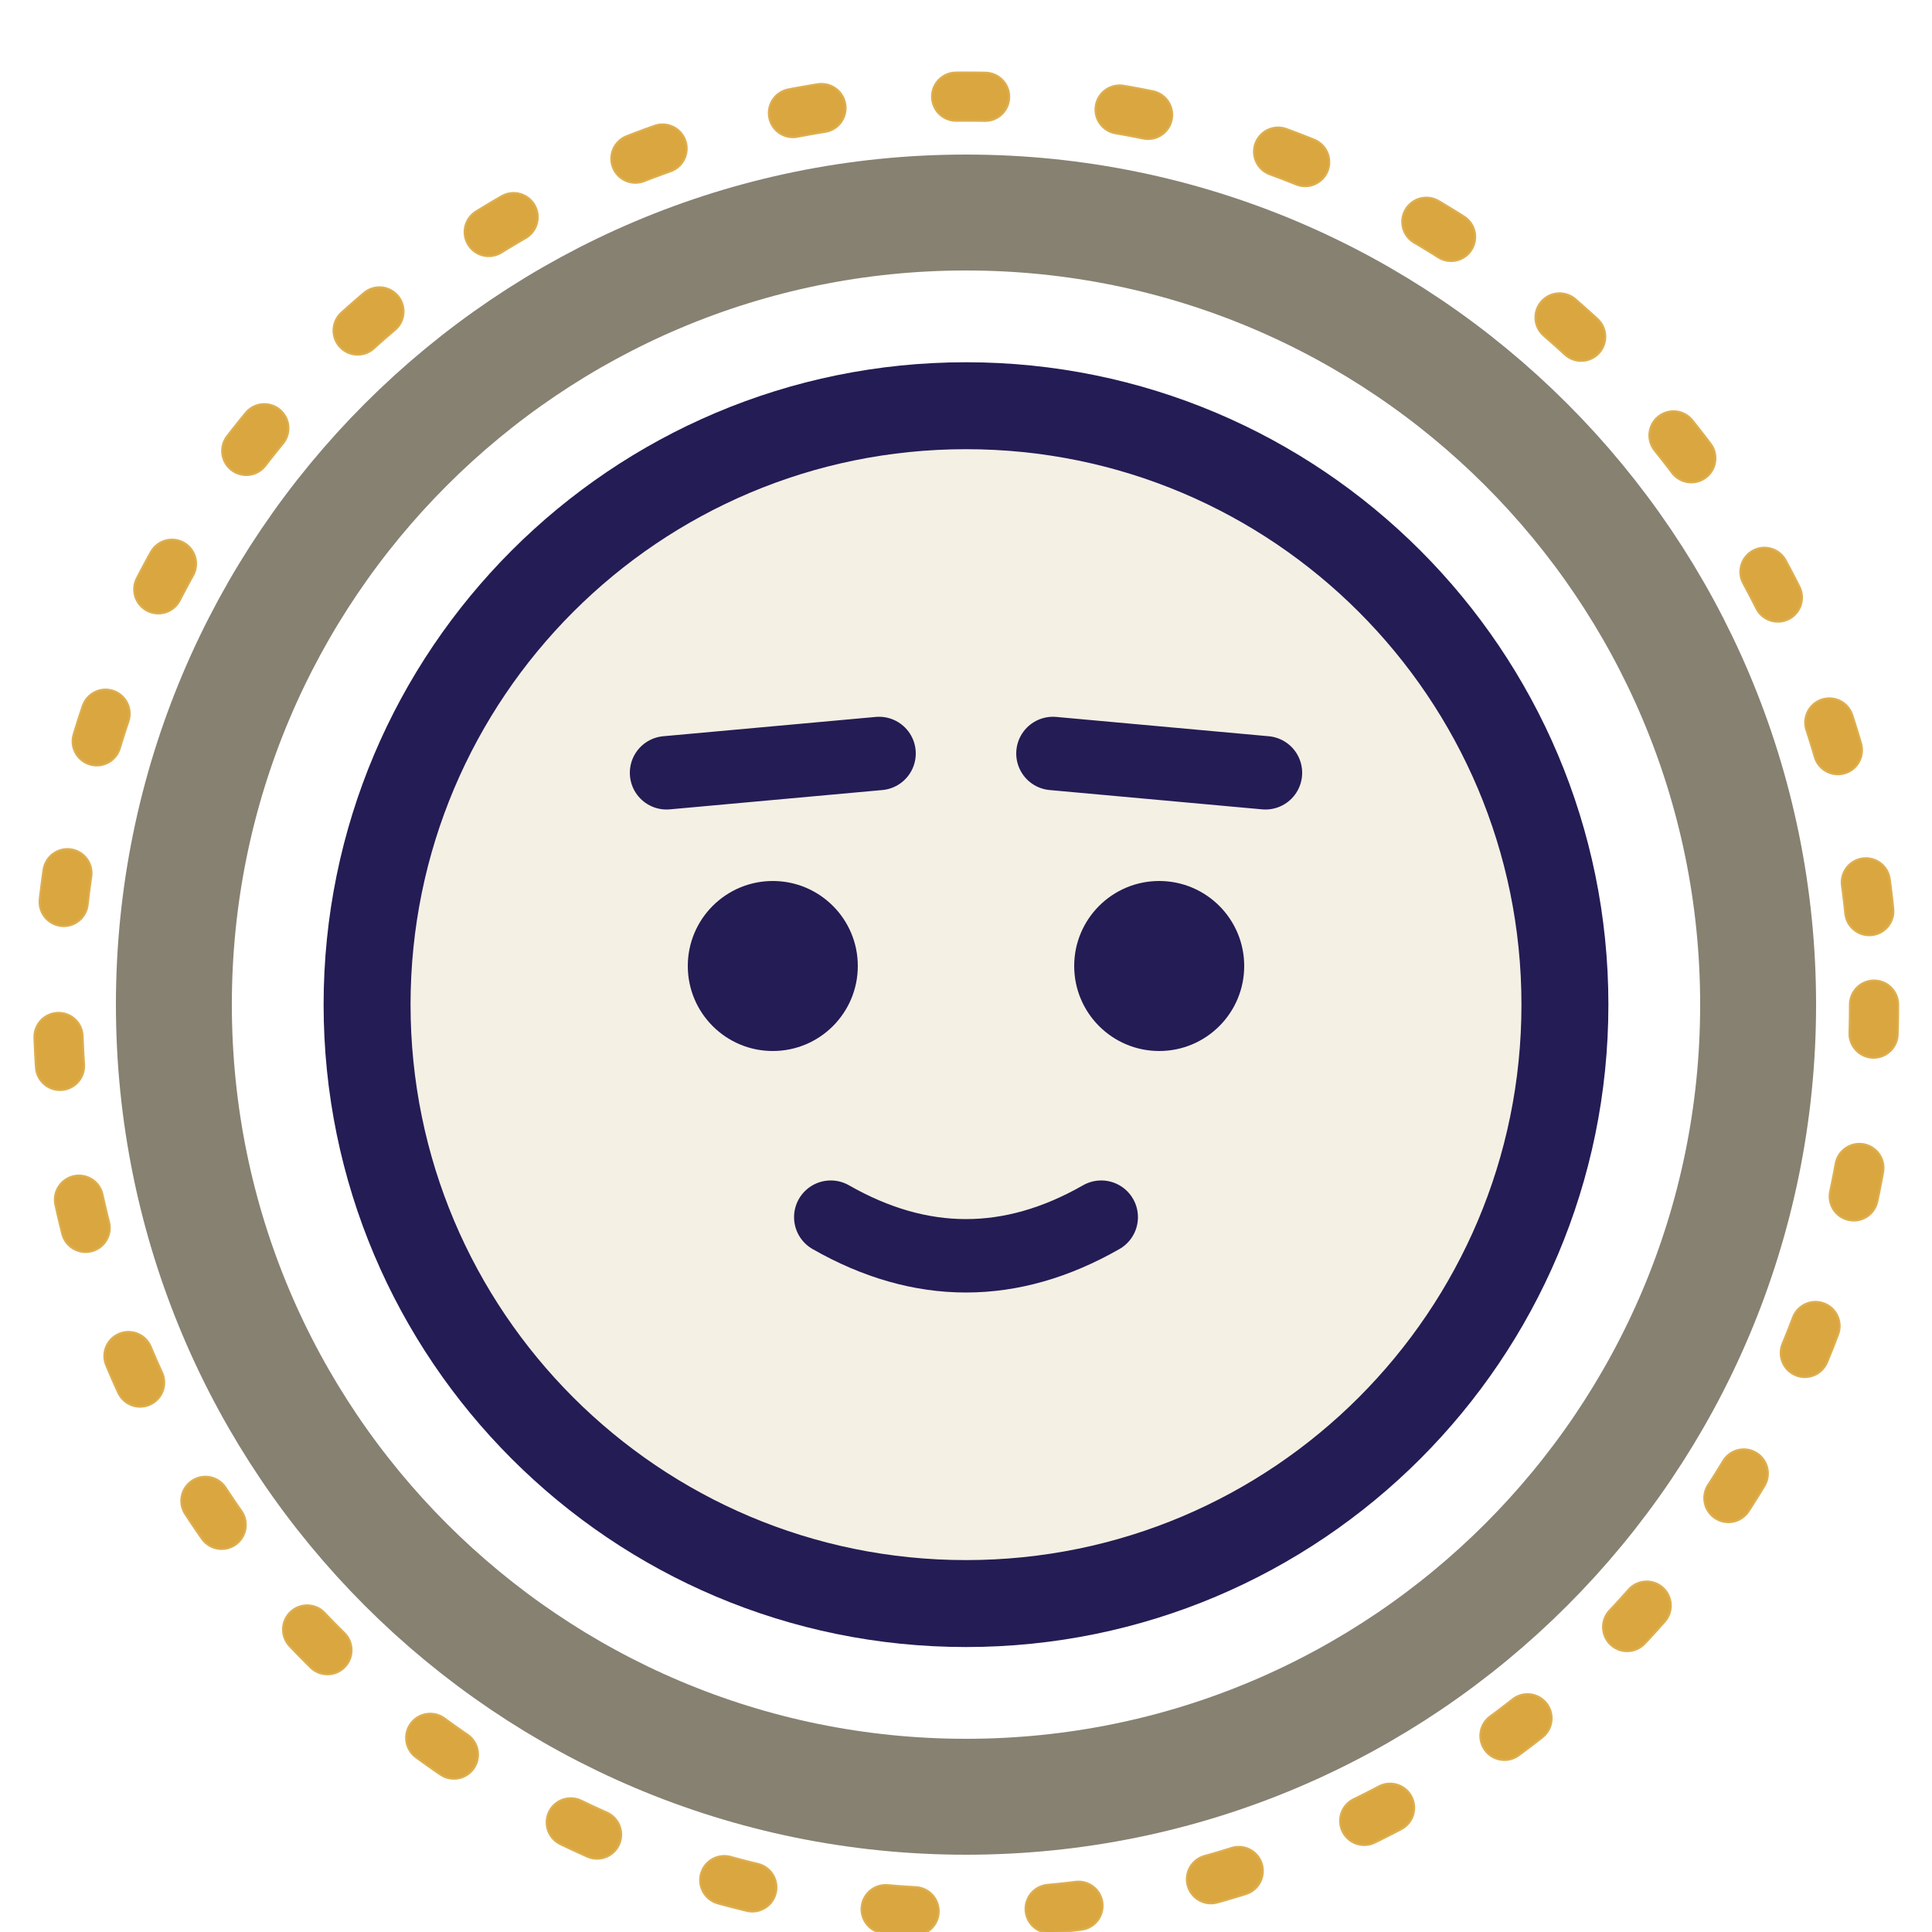
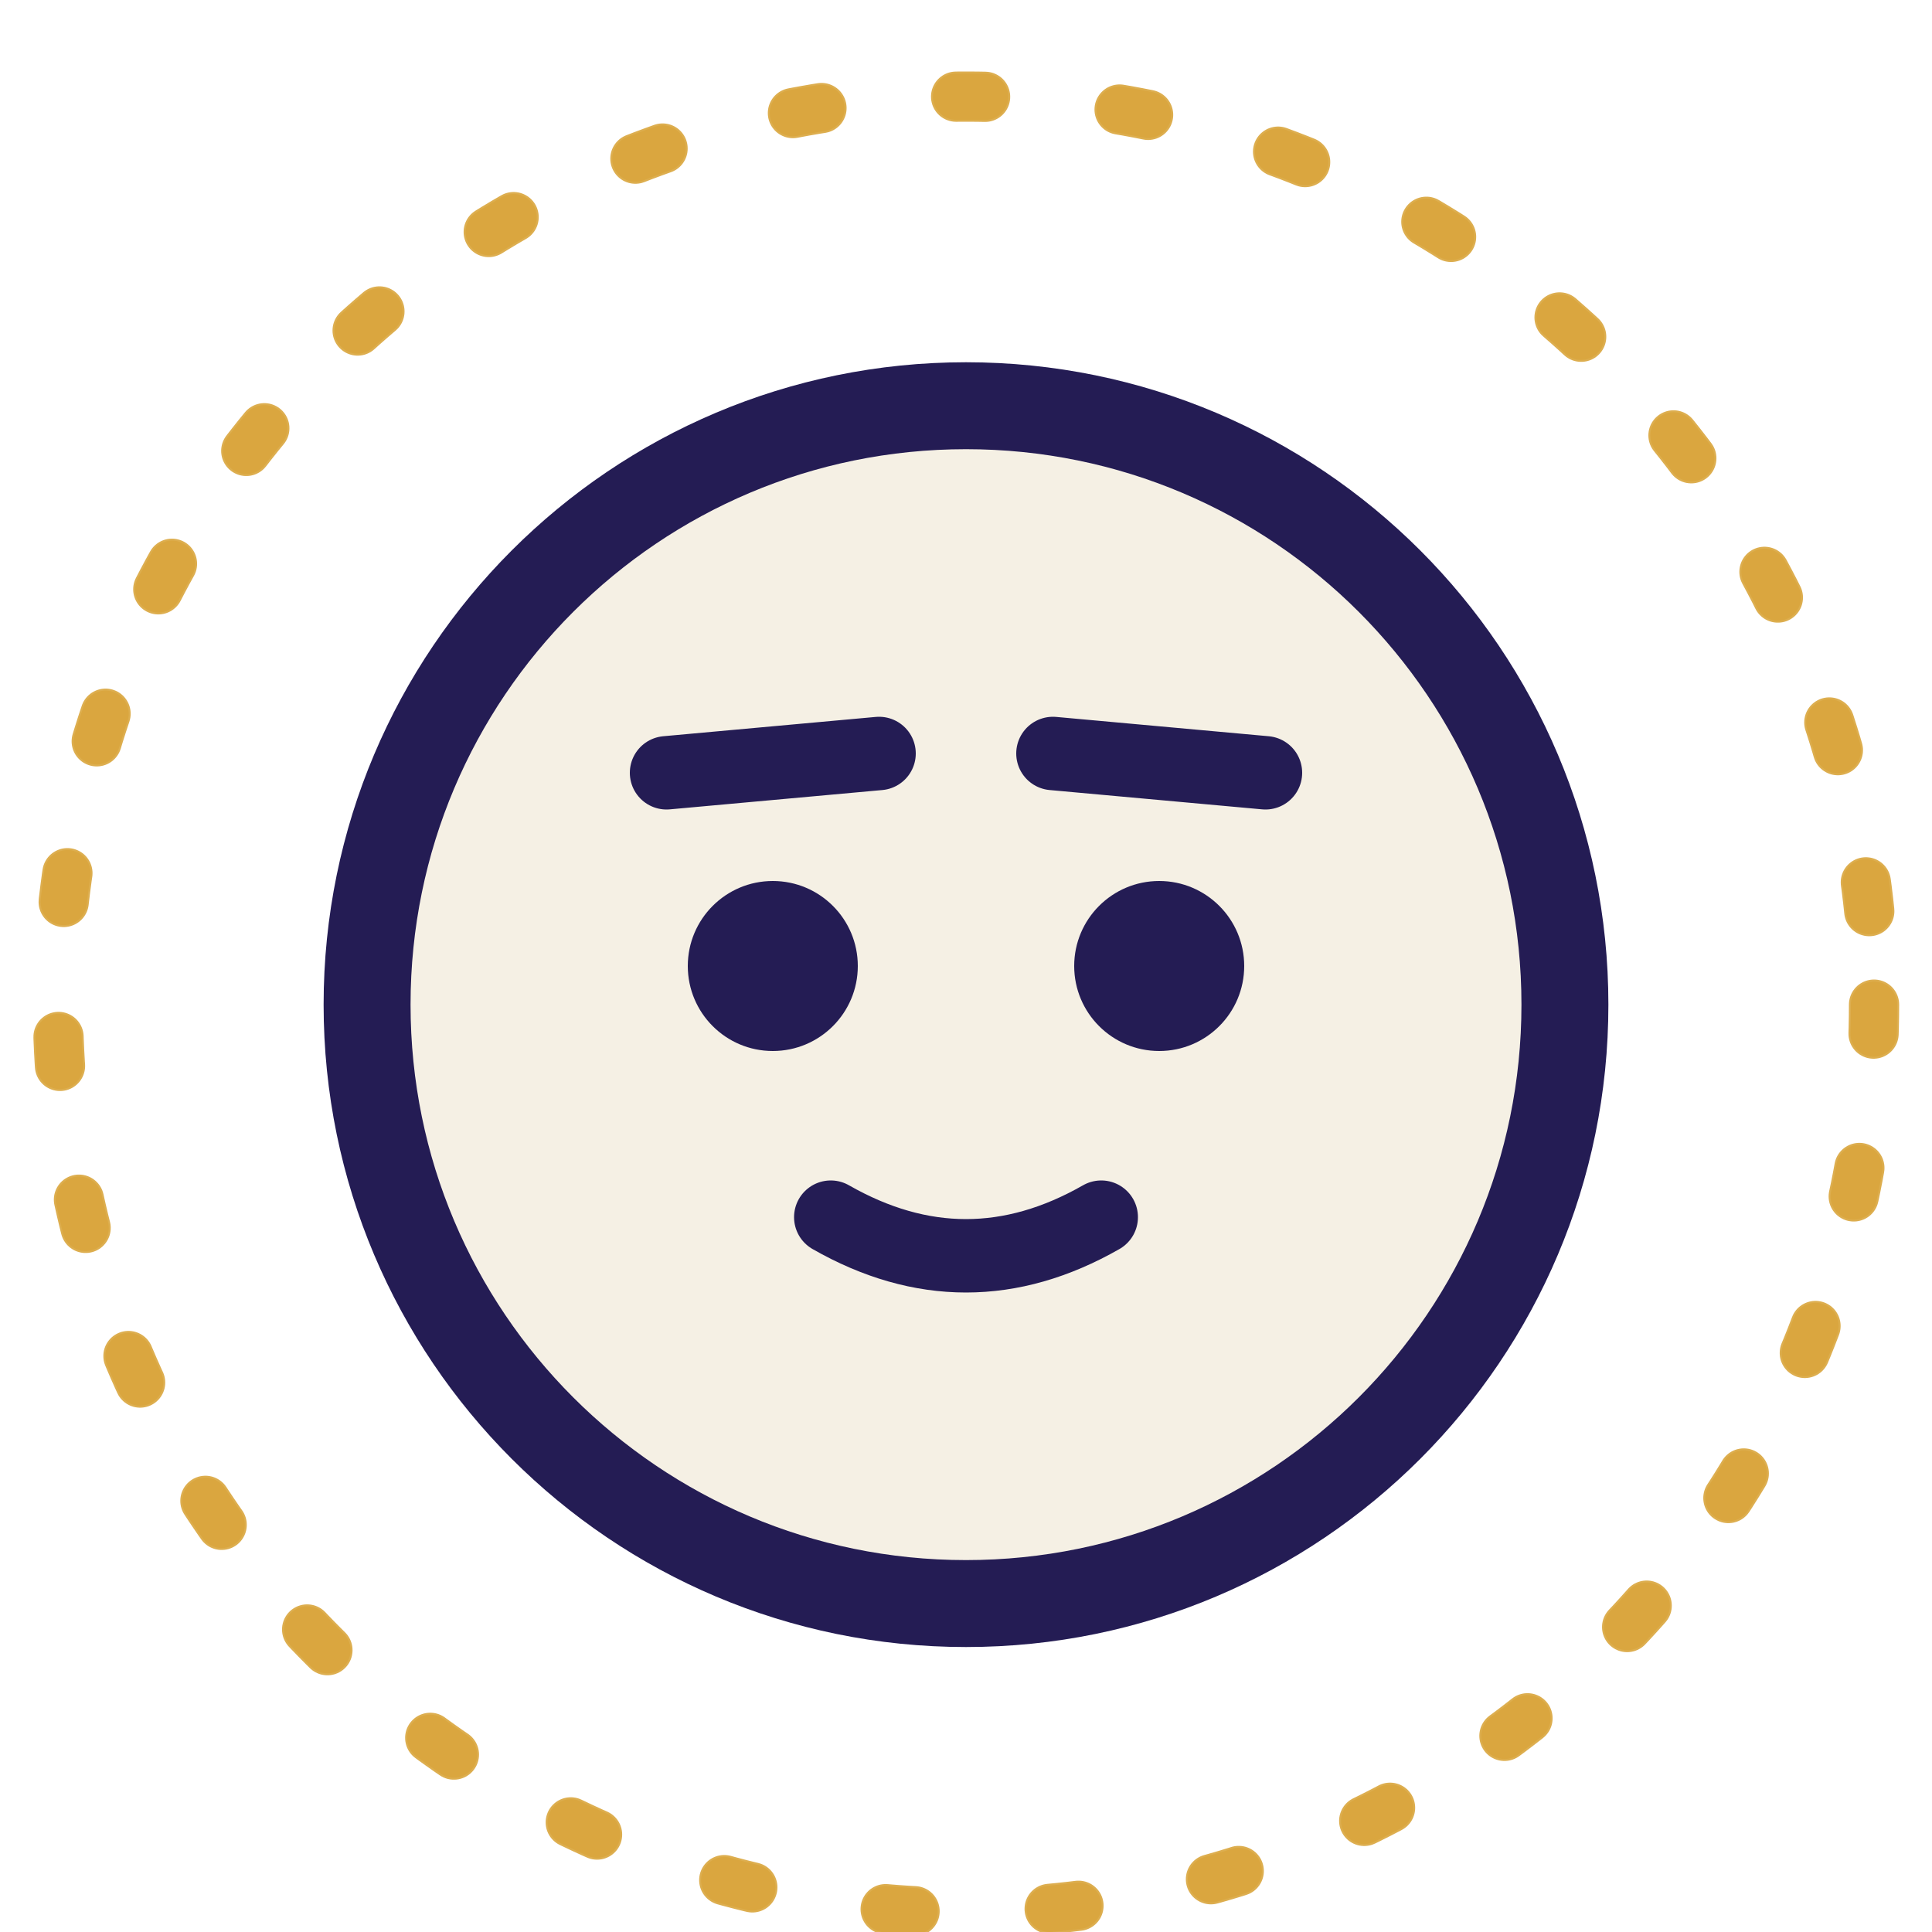
<svg xmlns="http://www.w3.org/2000/svg" viewBox="0 0 100 100" width="100" height="100" role="img" aria-label="Temari — resting">
  <defs>
    <clipPath id="clip-acc-accessoryaura_warmup">
      <circle cx="50" cy="52" r="28.8" />
    </clipPath>
  </defs>
  <circle cx="50" cy="52" r="47" fill="none" stroke="#d9a53c" stroke-width="2.4" stroke-dasharray="1.5 7" stroke-linecap="round" opacity="0.85" />
  <circle cx="50" cy="52" r="47" fill="none" stroke="#d9a53c" stroke-width="2.6" stroke-dasharray="1.5 7" stroke-linecap="round" opacity="0.9" />
-   <circle cx="50" cy="52" r="41" fill="none" stroke="#878172" stroke-width="6" />
  <circle cx="50" cy="52" r="31" fill="#f5f0e4" stroke="#241c54" stroke-width="4.5" />
  <g clip-path="url(#clip-acc-accessoryaura_warmup)" />
  <path d="M34.5 40.0 L45.5 39.0" fill="none" stroke="#241c54" stroke-width="3.8" stroke-linecap="round" />
  <path d="M65.5 40.0 L54.5 39.0" fill="none" stroke="#241c54" stroke-width="3.8" stroke-linecap="round" />
  <circle cx="40" cy="50" r="4.4" fill="#241c54" />
  <circle cx="60" cy="50" r="4.4" fill="#241c54" />
  <path d="M43 63 Q50 67 57 63" fill="none" stroke="#241c54" stroke-width="3.8" stroke-linecap="round" />
</svg>
